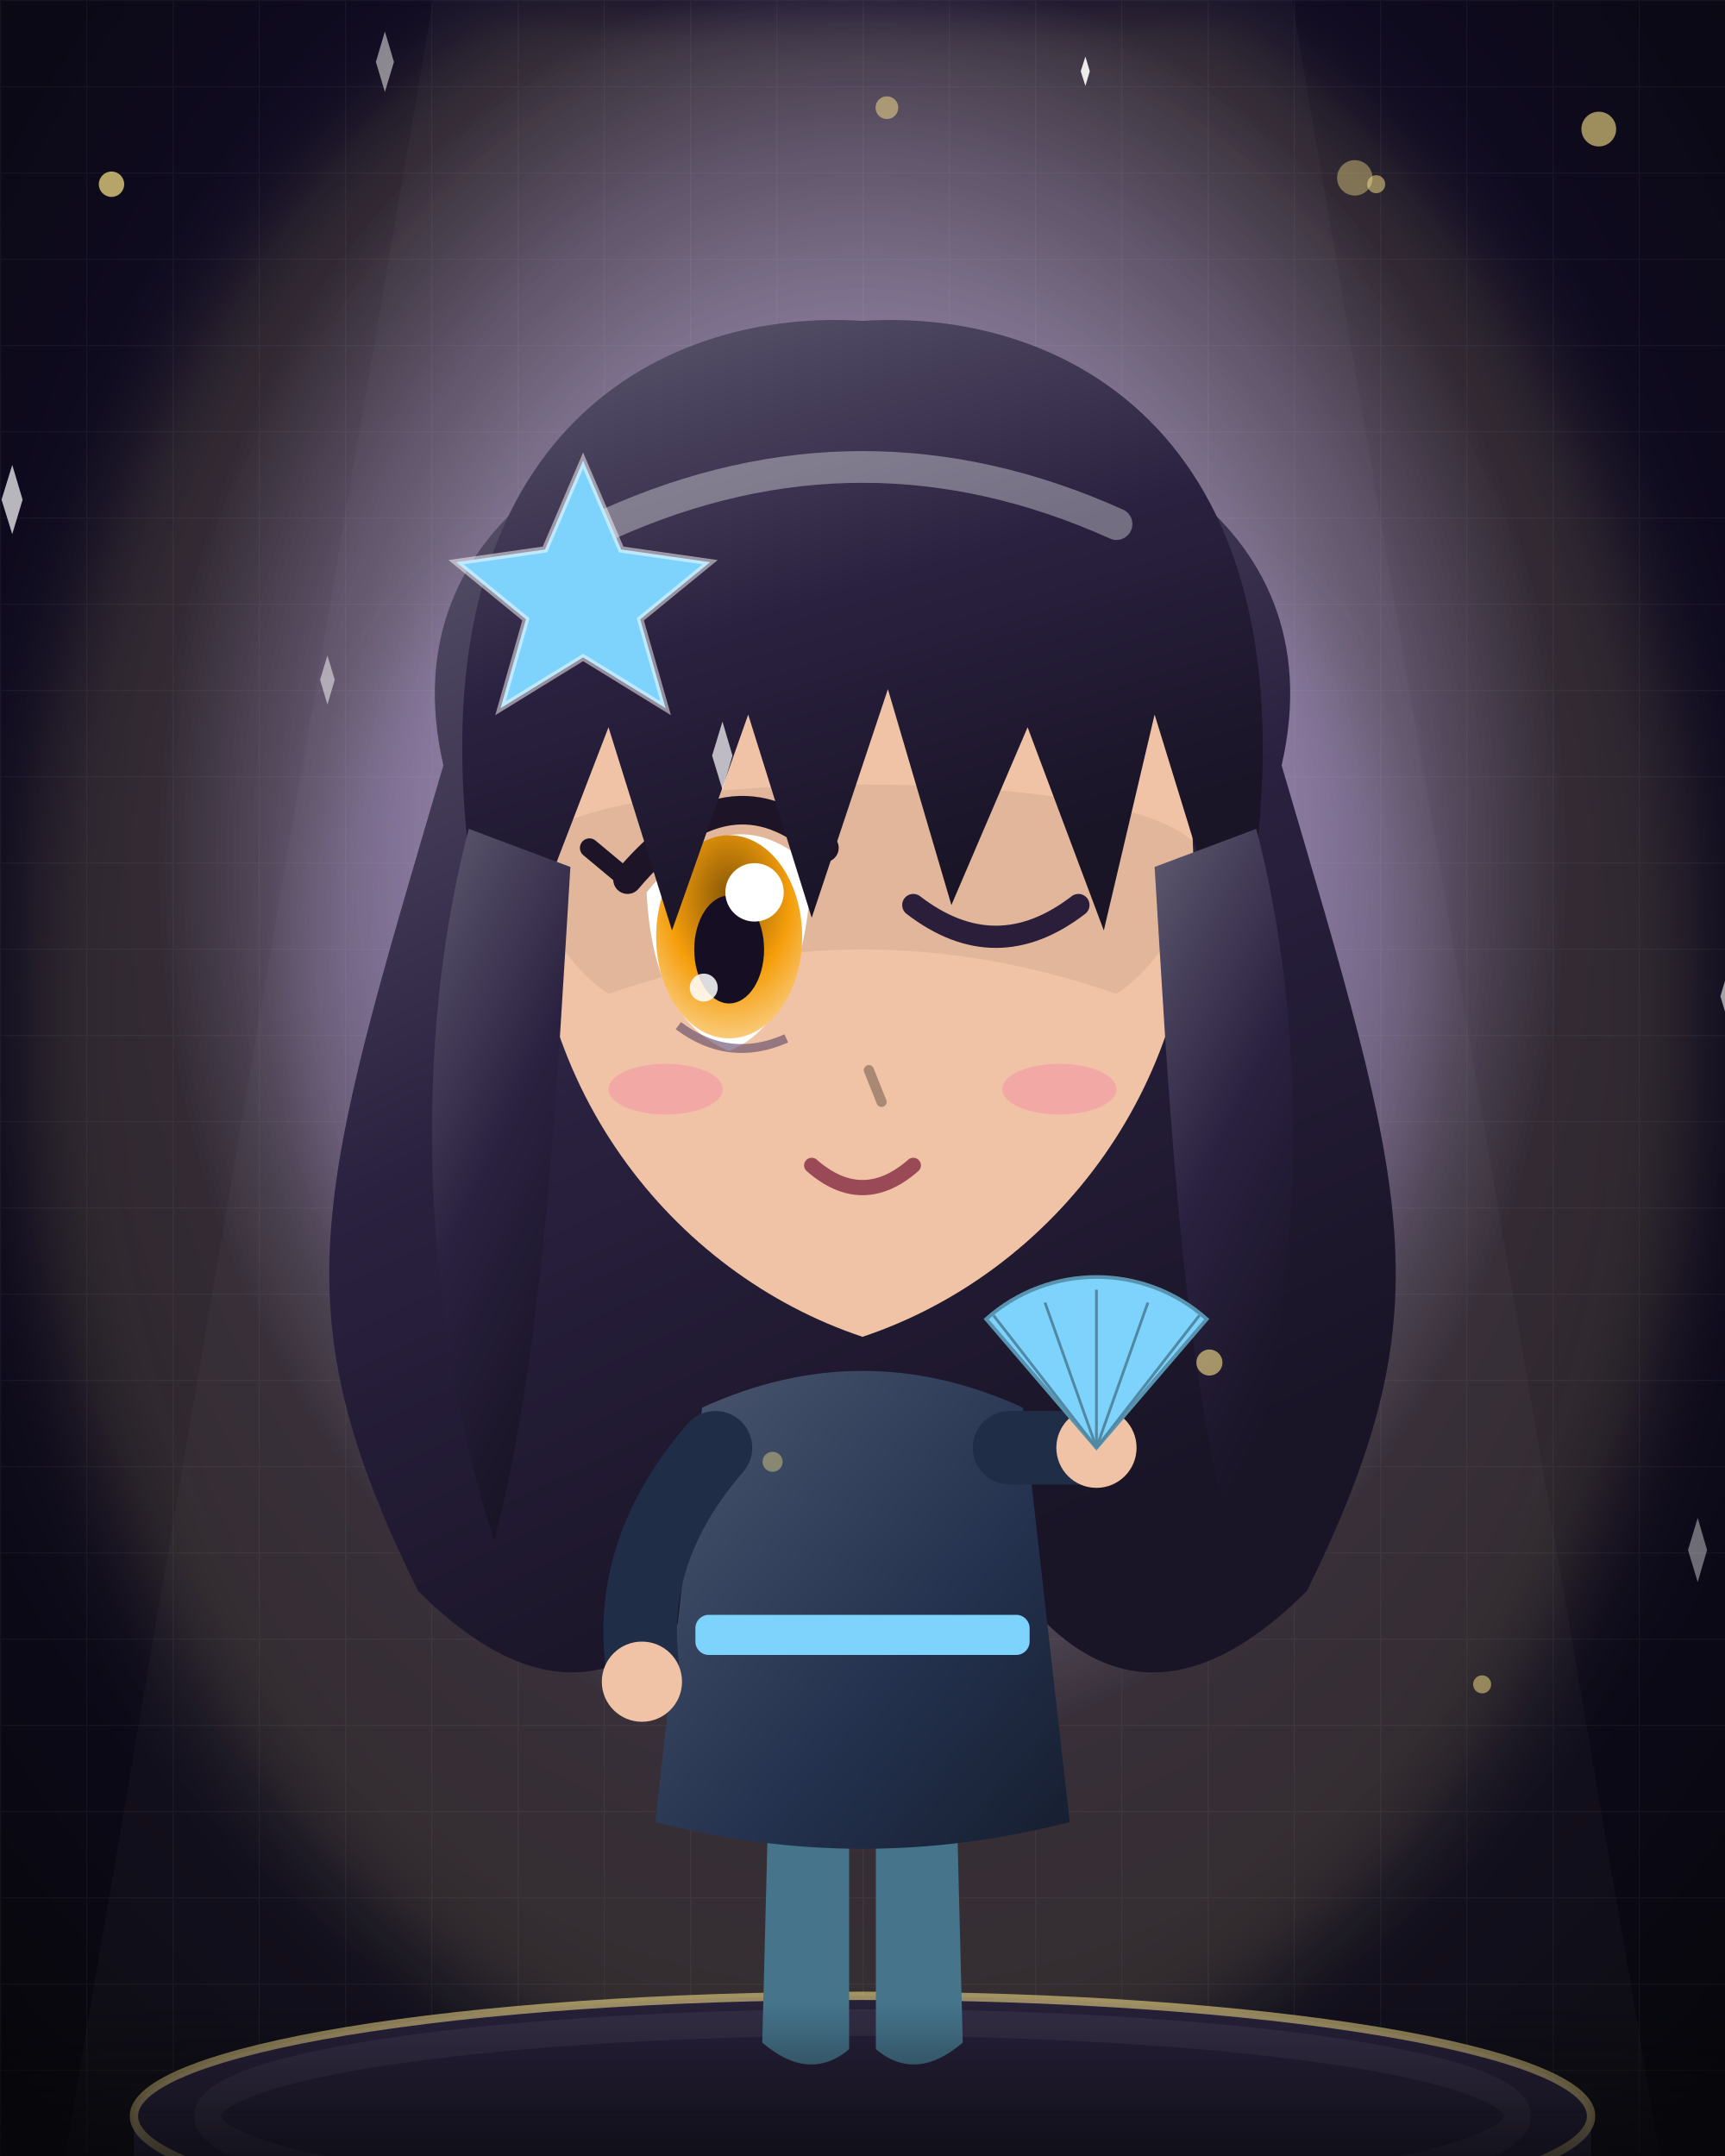
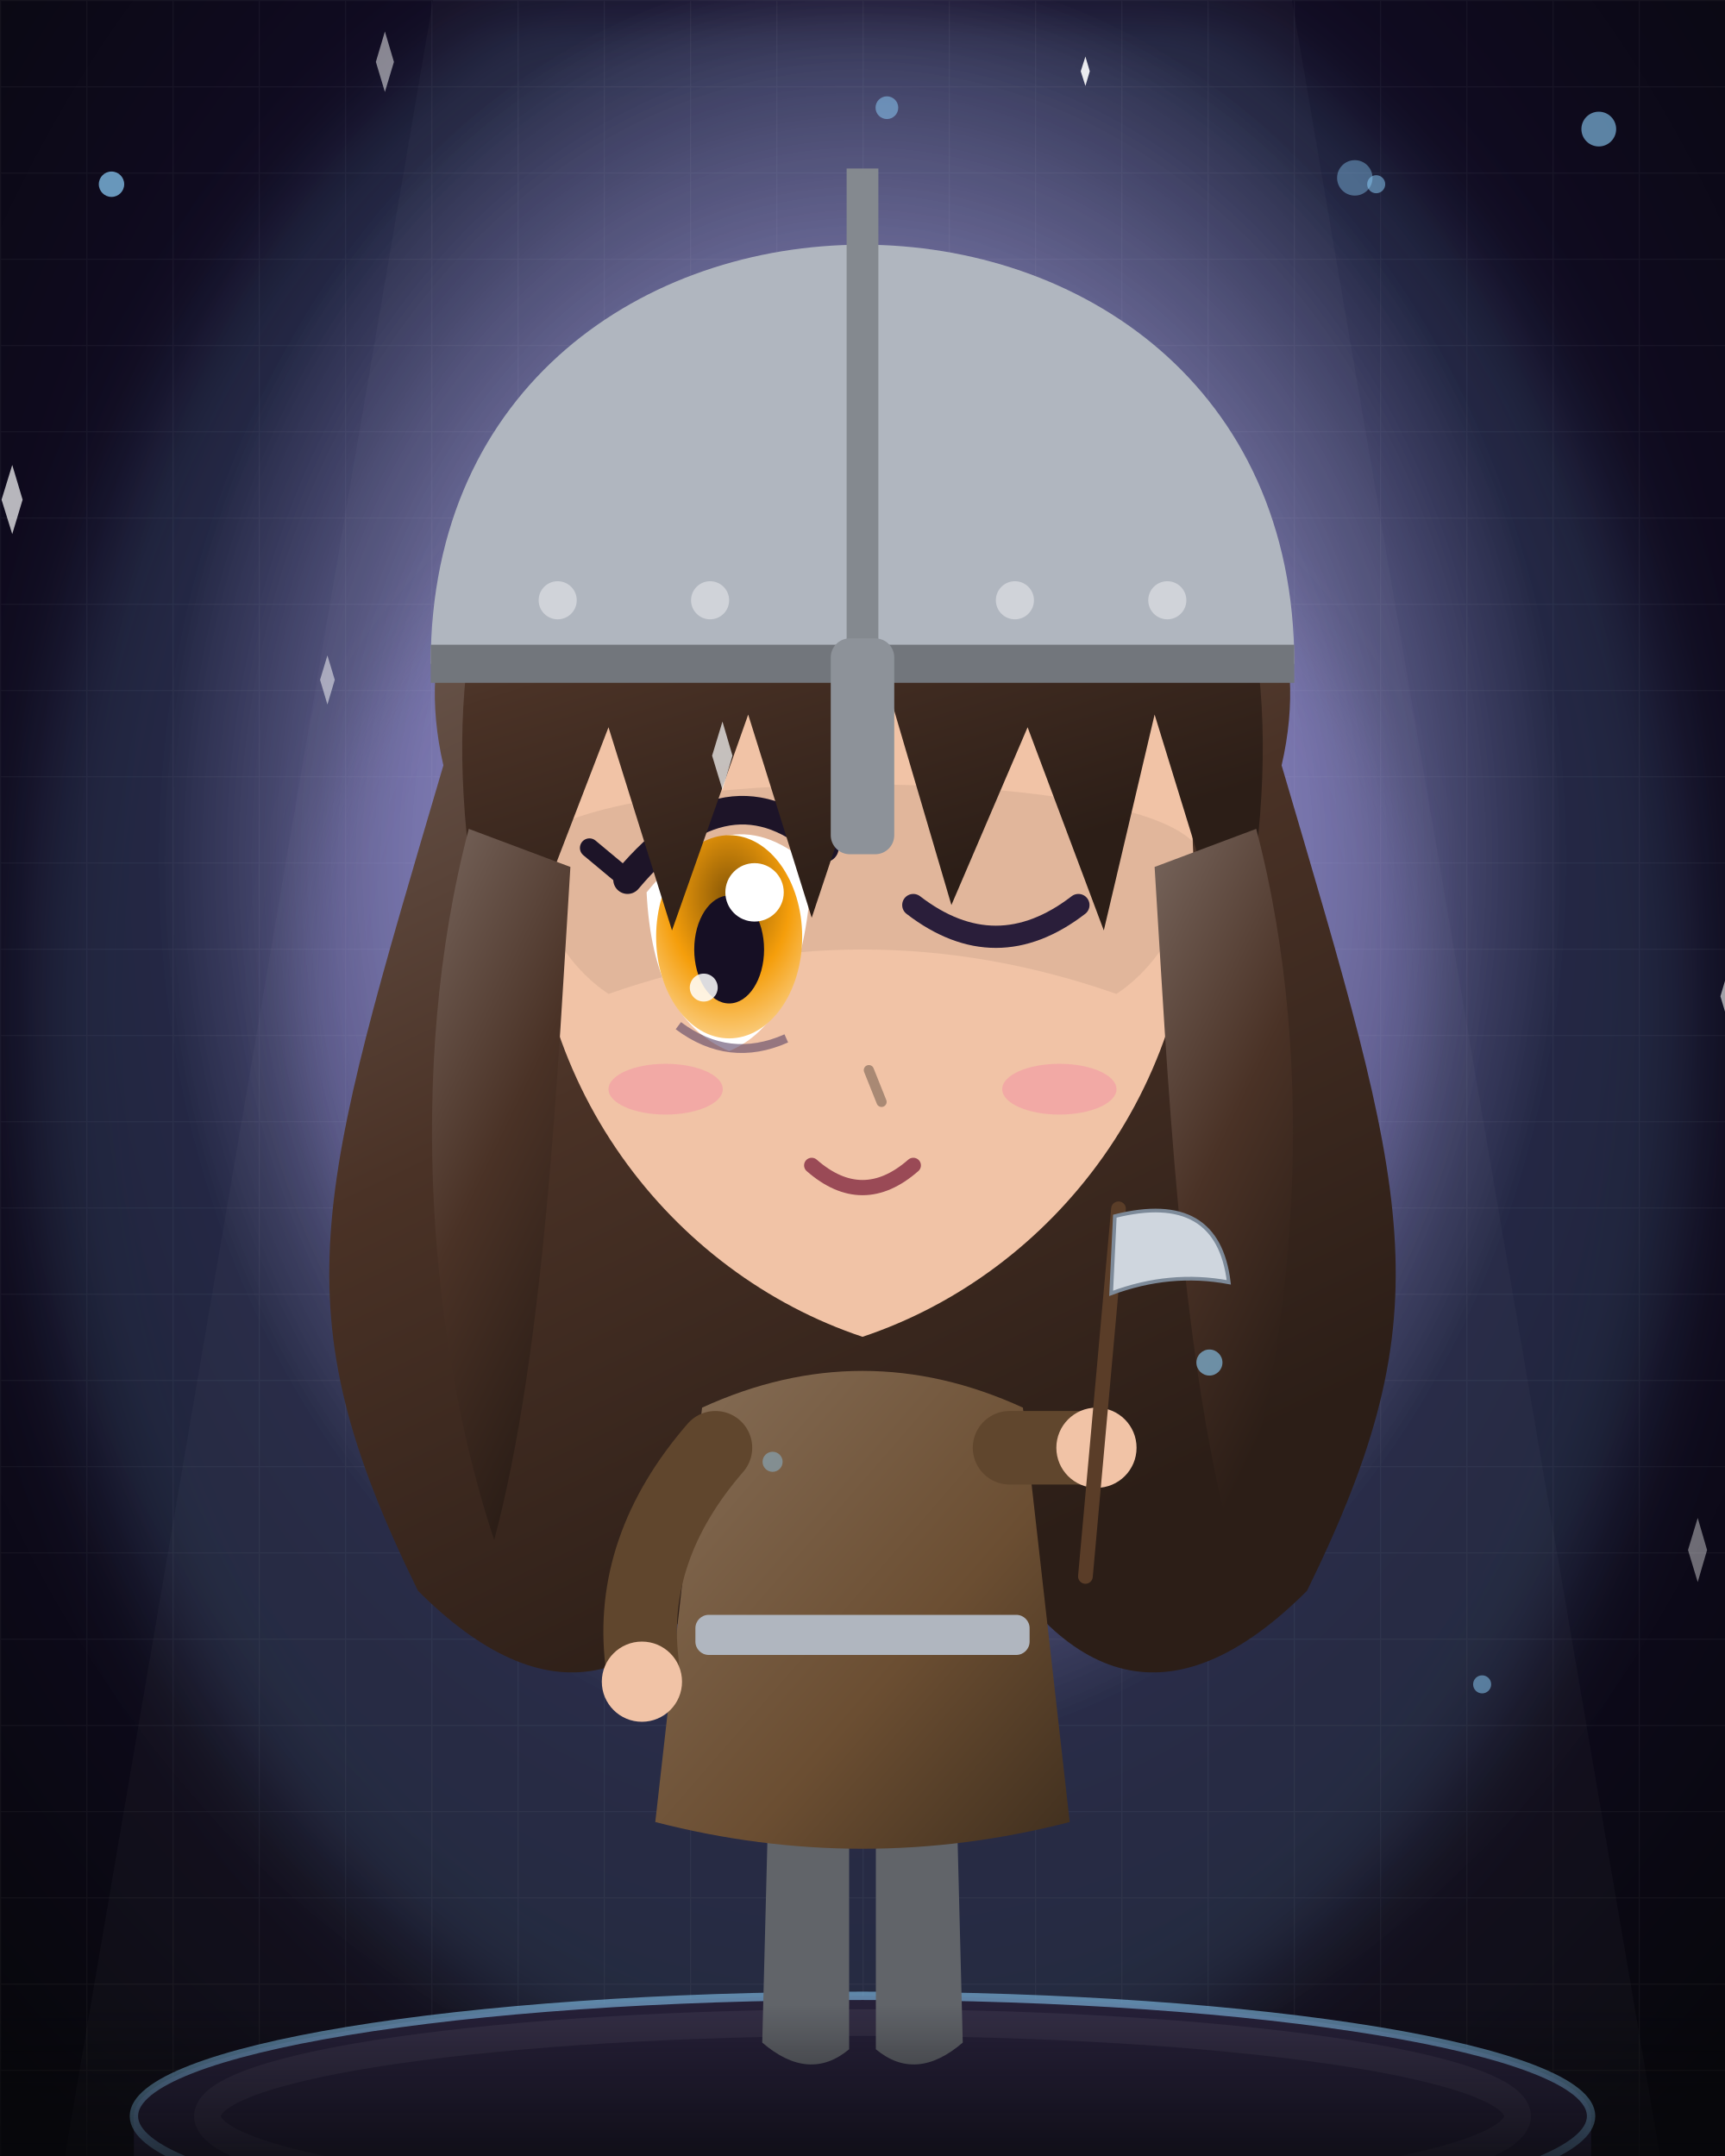
<svg xmlns="http://www.w3.org/2000/svg" viewBox="0 0 800 1000" role="img" aria-label="Vinland Saga Chibi Mini Figure — original artwork">
  <defs>
    <radialGradient id="pij5bxa-bg" cx="50%" cy="40%" r="75%">
      <stop offset="0" stop-color="#a78bfa" stop-opacity=".55" />
      <stop offset=".55" stop-color="#120c26" />
      <stop offset="1" stop-color="#07070b" />
    </radialGradient>
    <linearGradient id="pij5bxa-body" x1="0" y1="0" x2="1" y2="1">
      <stop offset="0" stop-color="#a78bfa" />
      <stop offset="1" stop-color="#fde68a" />
    </linearGradient>
    <linearGradient id="pij5bxa-base" x1="0" y1="0" x2="0" y2="1">
      <stop offset="0" stop-color="#2e2945" />
      <stop offset="1" stop-color="#110f1a" />
    </linearGradient>
    <filter id="pij5bxa-glow" x="-50%" y="-50%" width="200%" height="200%">
      <feGaussianBlur stdDeviation="14" />
    </filter>
    <linearGradient id="pij5bxa-floor" x1="0" y1="0" x2="0" y2="1">
      <stop offset="0" stop-color="#07070b" stop-opacity="0" />
      <stop offset="1" stop-color="#07070b" stop-opacity=".7" />
    </linearGradient>
    <pattern id="pij5bxa-grid" width="40" height="40" patternUnits="userSpaceOnUse">
      <path d="M40 0H0V40" fill="none" stroke="#fff" stroke-opacity=".04" />
    </pattern>
  </defs>
  <rect width="800" height="1000" fill="url(#pij5bxa-bg)" />
  <rect width="800" height="1000" fill="url(#pij5bxa-grid)" />
  <circle cx="400" cy="460" r="260" fill="#a78bfa" opacity=".16" filter="url(#pij5bxa-glow)" />
  <defs>
    <linearGradient id="pij5bxa-hair" x1="0" y1="0" x2="0.4" y2="1">
-       <stop offset="0" stop-color="#5f5970" />
-       <stop offset=".55" stop-color="#2a2140" />
-       <stop offset="1" stop-color="#191426" />
+       <stop offset="0" stop-color="#77655c" />
+       <stop offset=".55" stop-color="#4a3226" />
+       <stop offset="1" stop-color="#2c1e17" />
    </linearGradient>
    <radialGradient id="pij5bxa-iris" cx="50%" cy="30%" r="70%">
      <stop offset="0" stop-color="#875706" />
      <stop offset=".6" stop-color="#f59e0b" />
      <stop offset="1" stop-color="#faca79" />
    </radialGradient>
    <linearGradient id="pij5bxa-cloth" x1="0" y1="0" x2="1" y2="1">
-       <stop offset="0" stop-color="#4b576f" />
-       <stop offset=".6" stop-color="#24324f" />
-       <stop offset="1" stop-color="#161e2f" />
+       <stop offset="0" stop-color="#866e57" />
+       <stop offset=".6" stop-color="#6b4e32" />
+       <stop offset="1" stop-color="#402f1e" />
    </linearGradient>
    <linearGradient id="pij5bxa-blade" x1="0" y1="0" x2="1" y2="0">
      <stop offset="0" stop-color="#ffffff" />
-       <stop offset="1" stop-color="#fde68a" />
+       <stop offset="1" stop-color="#8fd3ff" />
    </linearGradient>
    <filter id="pij5bxa-soft" x="-80%" y="-80%" width="260%" height="260%">
      <feGaussianBlur stdDeviation="12" />
    </filter>
  </defs>
  <g transform="translate(400 470) scale(1.55) translate(-400 -470)">
-     <ellipse cx="400" cy="470" rx="250" ry="330" fill="#fde68a" opacity=".14" filter="url(#pij5bxa-soft)" />
+     <ellipse cx="400" cy="470" rx="250" ry="330" fill="#8fd3ff" opacity=".14" filter="url(#pij5bxa-soft)" />
    <path d="M300 0 L500 0 L640 820 L160 820Z" fill="#fff" opacity=".025" />
    <g>
      <ellipse cx="400" cy="858" rx="236" ry="40" fill="#000" opacity=".5" />
      <path d="M182 800 L182 836 Q400 880 618 836 L618 800Z" fill="url(#pij5bxa-base)" />
      <ellipse cx="400" cy="800" rx="218" ry="36" fill="#262038" />
-       <ellipse cx="400" cy="800" rx="218" ry="36" fill="none" stroke="#fde68a" stroke-opacity=".55" stroke-width="2.5" />
+       <ellipse cx="400" cy="800" rx="218" ry="36" fill="none" stroke="#8fd3ff" stroke-opacity=".55" stroke-width="2.5" />
      <ellipse cx="400" cy="800" rx="196" ry="28" fill="none" stroke="#fff" stroke-opacity=".06" stroke-width="8" />
      <g>
        <g transform="translate(400 430) scale(1.9)">
          <path d="M-66 -18 C-84 -96 84 -96 66 -18 C86 50 92.0 67.2 70.0 112.0 Q40 142.0 18 102.0 L0 126.0 L-18 102.0 Q-40 142.0 -70 112.0 C-92 67.2 -86 50 -66 -18Z" fill="url(#pij5bxa-hair)" />
        </g>
-         <path d="M372 700 L370 778 Q384 790 396 780 L396 700Z M404 700 L404 780 Q416 790 430 778 L428 700Z" fill="#45748b" />
+         <path d="M372 700 L370 778 Q384 790 396 780 L396 700Z M404 700 L404 780 Q416 790 430 778 L428 700Z" fill="#616469" />
        <path d="M352 588 Q400 566 448 588 L462 712 Q400 728 338 712Z" fill="url(#pij5bxa-cloth)" />
-         <rect x="350" y="650" width="100" height="12" rx="4" fill="#7dd3fc" />
-         <path d="M356 600 Q330 630 334 664" stroke="#202d47" stroke-width="22" fill="none" stroke-linecap="round" />
+         <rect x="350" y="650" width="100" height="12" rx="4" fill="#b0b6bf" />
+         <path d="M356 600 Q330 630 334 664" stroke="#60462d" stroke-width="22" fill="none" stroke-linecap="round" />
        <circle cx="334" cy="670" r="12" fill="#f1c3a6" />
-         <path d="M444 600 Q462 600 470 600" stroke="#202d47" stroke-width="22" fill="none" stroke-linecap="round" />
+         <path d="M444 600 Q462 600 470 600" stroke="#60462d" stroke-width="22" fill="none" stroke-linecap="round" />
        <circle cx="470" cy="600" r="12" fill="#f1c3a6" />
        <g transform="translate(400 430) scale(1.9)">
          <g>
            <path d="M-52 -6 C-54 32 -30 62 0 72 C30 62 54 32 52 -6 C52 -60 -52 -60 -52 -6Z" fill="#f1c3a6" />
            <path d="M-52 -6 C-52 6 -46 14 -40 18 Q0 4 40 18 C46 14 52 6 52 -6 C40 -18 -40 -18 -52 -6Z" fill="#d4ac92" opacity=".55" />
-             <path d="M-34 -24 Q-22 -31 -10 -26" stroke="#1b152a" stroke-width="2.6" fill="none" stroke-linecap="round" />
-             <path d="M34 -24 Q22 -31 10 -26" stroke="#1b152a" stroke-width="2.6" fill="none" stroke-linecap="round" />
+             <path d="M-34 -24 Q-22 -31 -10 -26" stroke="#302119" stroke-width="2.6" fill="none" stroke-linecap="round" />
+             <path d="M34 -24 Q22 -31 10 -26" stroke="#302119" stroke-width="2.6" fill="none" stroke-linecap="round" />
            <g>
              <path d="M-34 2 Q-21 -14 -8 -2 Q-9 22 -21 27 Q-33 22 -34 2Z" fill="#fff" />
              <ellipse cx="-21" cy="9" rx="11.5" ry="16" fill="url(#pij5bxa-iris)" />
              <ellipse cx="-21" cy="11" rx="5.5" ry="8.5" fill="#160f24" />
              <circle cx="-17" cy="2" r="4.6" fill="#fff" />
              <circle cx="-25" cy="17" r="2.2" fill="#fff" opacity=".85" />
              <path d="M-37 0 Q-21 -19 -6 -5" stroke="#1d1428" stroke-width="4.5" fill="none" stroke-linecap="round" />
              <path d="M-37 0 l-6 -5" stroke="#1d1428" stroke-width="3" stroke-linecap="round" />
              <path d="M-12 25 Q-21 29 -29 23" stroke="#5a4366" stroke-width="1.4" fill="none" opacity=".6" />
            </g>
            <path d="M8 4 Q21 14 34 4" stroke="#2a1e3a" stroke-width="3.5" fill="none" stroke-linecap="round" />
            <path d="M1 30 l2 5" stroke="#a98974" stroke-width="1.6" stroke-linecap="round" />
            <ellipse cx="-31" cy="33" rx="9" ry="4" fill="#f58aa4" opacity=".45" />
            <ellipse cx="31" cy="33" rx="9" ry="4" fill="#f58aa4" opacity=".45" />
            <path d="M-8 45 Q0 52 8 45" stroke="#9a4a56" stroke-width="2.4" fill="none" stroke-linecap="round" />
            <path d="M-62 -4 C-70 -72 -30 -90 0 -88 C30 -90 70 -72 62 -4 L54 0 L46 -26 L38 8 L26 -24 L14 4 L4 -30 L-8 6 L-18 -26 L-30 8 L-40 -24 L-50 2Z" fill="url(#pij5bxa-hair)" />
            <path d="M-62 -8 C-72 30 -68 74 -58 104 C-50 74 -48 30 -46 -2Z" fill="url(#pij5bxa-hair)" />
            <path d="M62 -8 C72 30 68 74 58 104 C50 74 48 30 46 -2Z" fill="url(#pij5bxa-hair)" />
            <path d="M-40 -56 Q0 -74 40 -56" stroke="#fff" stroke-opacity=".35" stroke-width="5" fill="none" stroke-linecap="round" />
-             <path d="M-50 -52 l6 -14 l6 14 l14 2 l-11 9 l4 14 l-13 -8 l-13 8 l4 -14 l-11 -9Z" fill="#7dd3fc" stroke="#fff" stroke-opacity=".5" />
+             <path d="M-68 -34 C-68 -122 68 -122 68 -34Z" fill="#b0b6bf" />
+             <path d="M-68 -34 L68 -34" stroke="#72767c" stroke-width="6" />
+             <path d="M0 -112 L0 -34" stroke="#84898f" stroke-width="5" />
+             <rect x="-5" y="-38" width="10" height="34" rx="3" fill="#8d9299" />
+             <circle cx="-48" cy="-44" r="3" fill="#d0d3d9" />
+             <circle cx="-24" cy="-44" r="3" fill="#d0d3d9" />
+             <circle cx="24" cy="-44" r="3" fill="#d0d3d9" />
+             <circle cx="48" cy="-44" r="3" fill="#d0d3d9" />
          </g>
        </g>
        <g transform="translate(470 600) scale(.55) translate(-470 -600)">
-           <path d="M470.0 600.0 L410.0 530.0 A90 90 0 0 1 530.0 530.0Z" fill="#7dd3fc" stroke="#5894b0" stroke-width="2" />
-           <line x1="470.0" y1="600.0" x2="414.0" y2="528.0" stroke="#5189a4" stroke-width="1.5" />
-           <line x1="470.0" y1="600.0" x2="442.0" y2="521.0" stroke="#5189a4" stroke-width="1.5" />
-           <line x1="470.0" y1="600.0" x2="470.0" y2="514.0" stroke="#5189a4" stroke-width="1.5" />
-           <line x1="470.0" y1="600.0" x2="498.0" y2="521.0" stroke="#5189a4" stroke-width="1.5" />
-           <line x1="470.0" y1="600.0" x2="526.0" y2="528.0" stroke="#5189a4" stroke-width="1.5" />
+           <line x1="464.0" y1="670.0" x2="482.0" y2="470.0" stroke="#5a3d28" stroke-width="8" stroke-linecap="round" />
+           <path d="M480.0 474.0 Q536.0 460.0 542.0 510.0 Q510.0 504.0 478.0 516.0Z" fill="#cfd6de" stroke="#7d8a99" stroke-width="2" />
        </g>
      </g>
    </g>
-     <circle cx="503.8" cy="574.5" r="3.9" fill="#fde68a" opacity="0.6" />
+     <circle cx="503.8" cy="574.5" r="3.9" fill="#8fd3ff" opacity="0.6" />
    <path d="M659.7 454.7 L662.8 464.9 L659.7 475.0 L656.7 464.9Z" fill="#fff" opacity="0.6" />
-     <circle cx="585.4" cy="670.8" r="2.7" fill="#fde68a" opacity="0.5" />
-     <circle cx="620.3" cy="205.4" r="5.2" fill="#fde68a" opacity="0.6" />
+     <circle cx="585.4" cy="670.8" r="2.7" fill="#8fd3ff" opacity="0.5" />
+     <circle cx="620.3" cy="205.4" r="5.2" fill="#8fd3ff" opacity="0.6" />
    <path d="M358.1 382.7 L361.1 392.9 L358.1 403.1 L355.0 392.9Z" fill="#fff" opacity="0.7" />
-     <circle cx="175.3" cy="221.9" r="3.8" fill="#fde68a" opacity="0.7" />
+     <circle cx="175.3" cy="221.9" r="3.8" fill="#8fd3ff" opacity="0.7" />
    <path d="M649.9 621.0 L652.7 630.6 L649.9 640.2 L647.0 630.6Z" fill="#fff" opacity="0.4" />
-     <circle cx="593.2" cy="133.8" r="2.8" fill="#fde68a" opacity="0.5" />
-     <circle cx="553.7" cy="221.9" r="2.7" fill="#fde68a" opacity="0.5" />
+     <circle cx="593.2" cy="133.8" r="2.8" fill="#8fd3ff" opacity="0.5" />
+     <circle cx="553.7" cy="221.9" r="2.7" fill="#8fd3ff" opacity="0.5" />
    <path d="M145.6 305.9 L148.7 316.3 L145.6 326.6 L142.4 316.3Z" fill="#fff" opacity="0.7" />
    <path d="M239.9 362.9 L242.1 370.2 L239.9 377.6 L237.7 370.2Z" fill="#fff" opacity="0.5" />
    <path d="M466.7 183.7 L468.0 188.1 L466.7 192.5 L465.3 188.1Z" fill="#fff" opacity="0.9" />
-     <circle cx="373.1" cy="604.2" r="3.0" fill="#fde68a" opacity="0.4" />
-     <circle cx="547.3" cy="220.0" r="5.3" fill="#fde68a" opacity="0.4" />
-     <circle cx="407.3" cy="199.0" r="3.4" fill="#fde68a" opacity="0.5" />
+     <circle cx="373.1" cy="604.2" r="3.0" fill="#8fd3ff" opacity="0.4" />
+     <circle cx="547.3" cy="220.0" r="5.3" fill="#8fd3ff" opacity="0.4" />
+     <circle cx="407.3" cy="199.0" r="3.4" fill="#8fd3ff" opacity="0.5" />
    <path d="M257.1 176.2 L259.8 185.3 L257.1 194.3 L254.4 185.3Z" fill="#fff" opacity="0.5" />
  </g>
  <rect y="930" width="800" height="70" fill="url(#pij5bxa-floor)" />
</svg>
